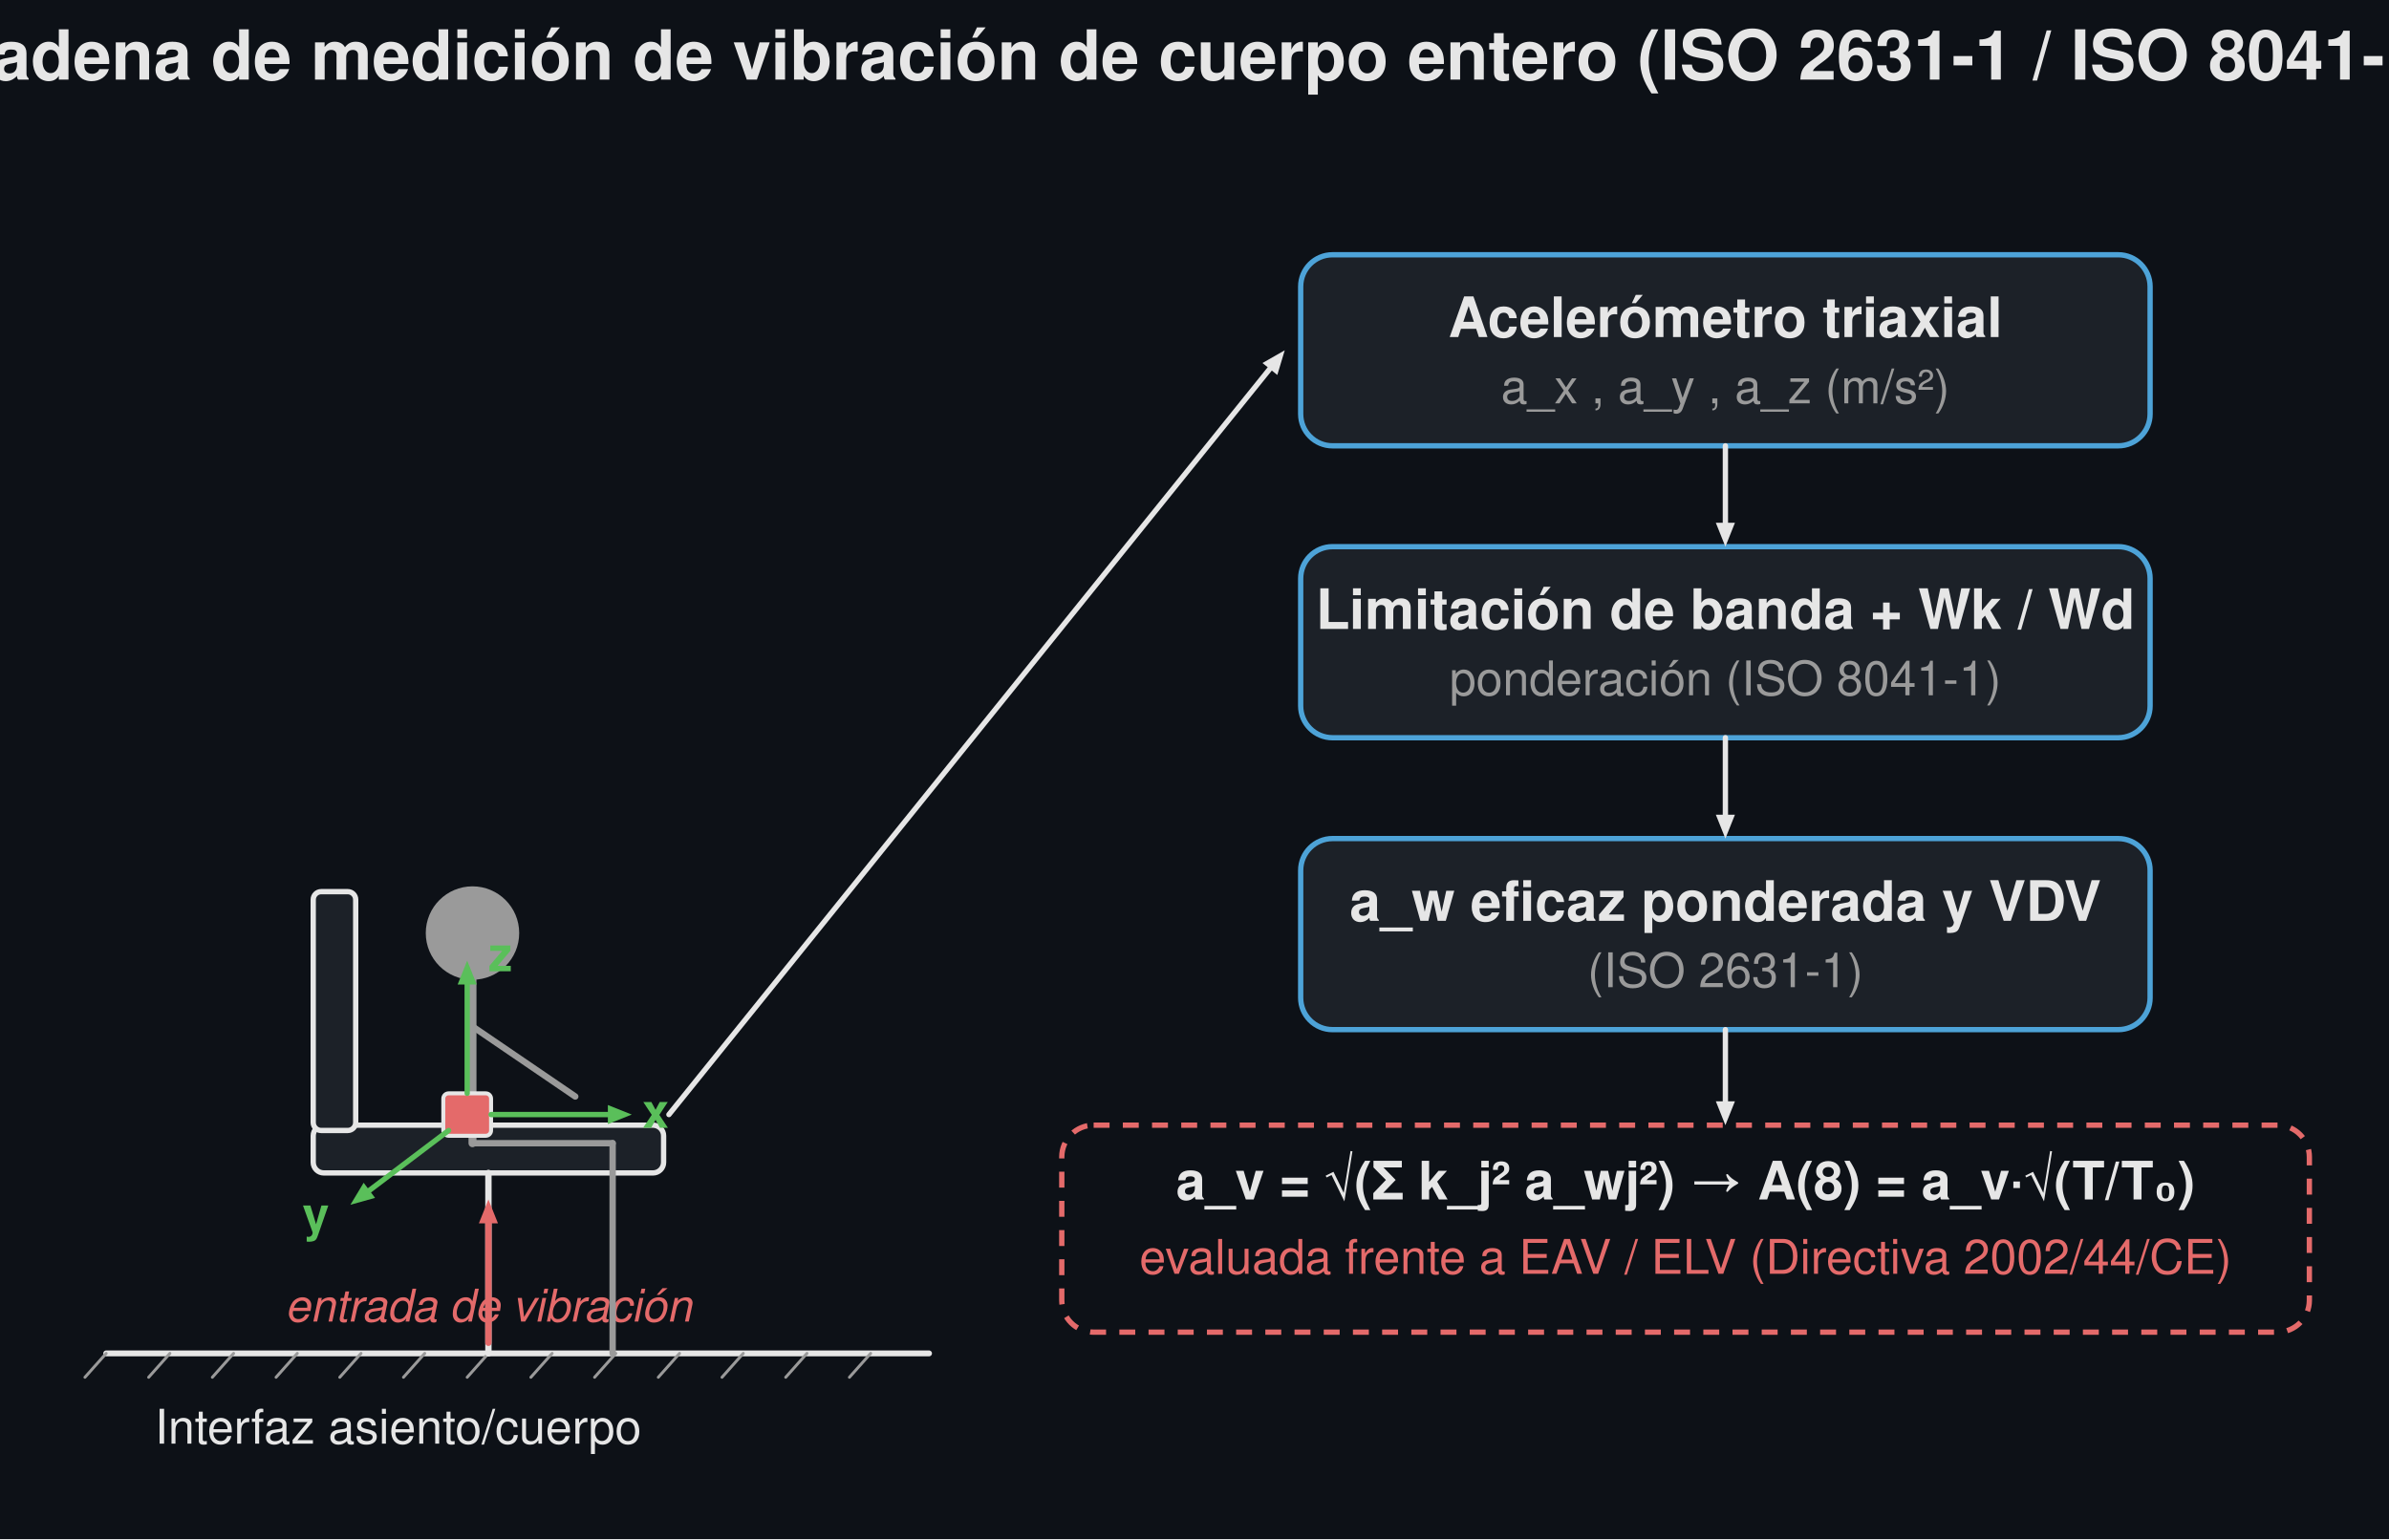
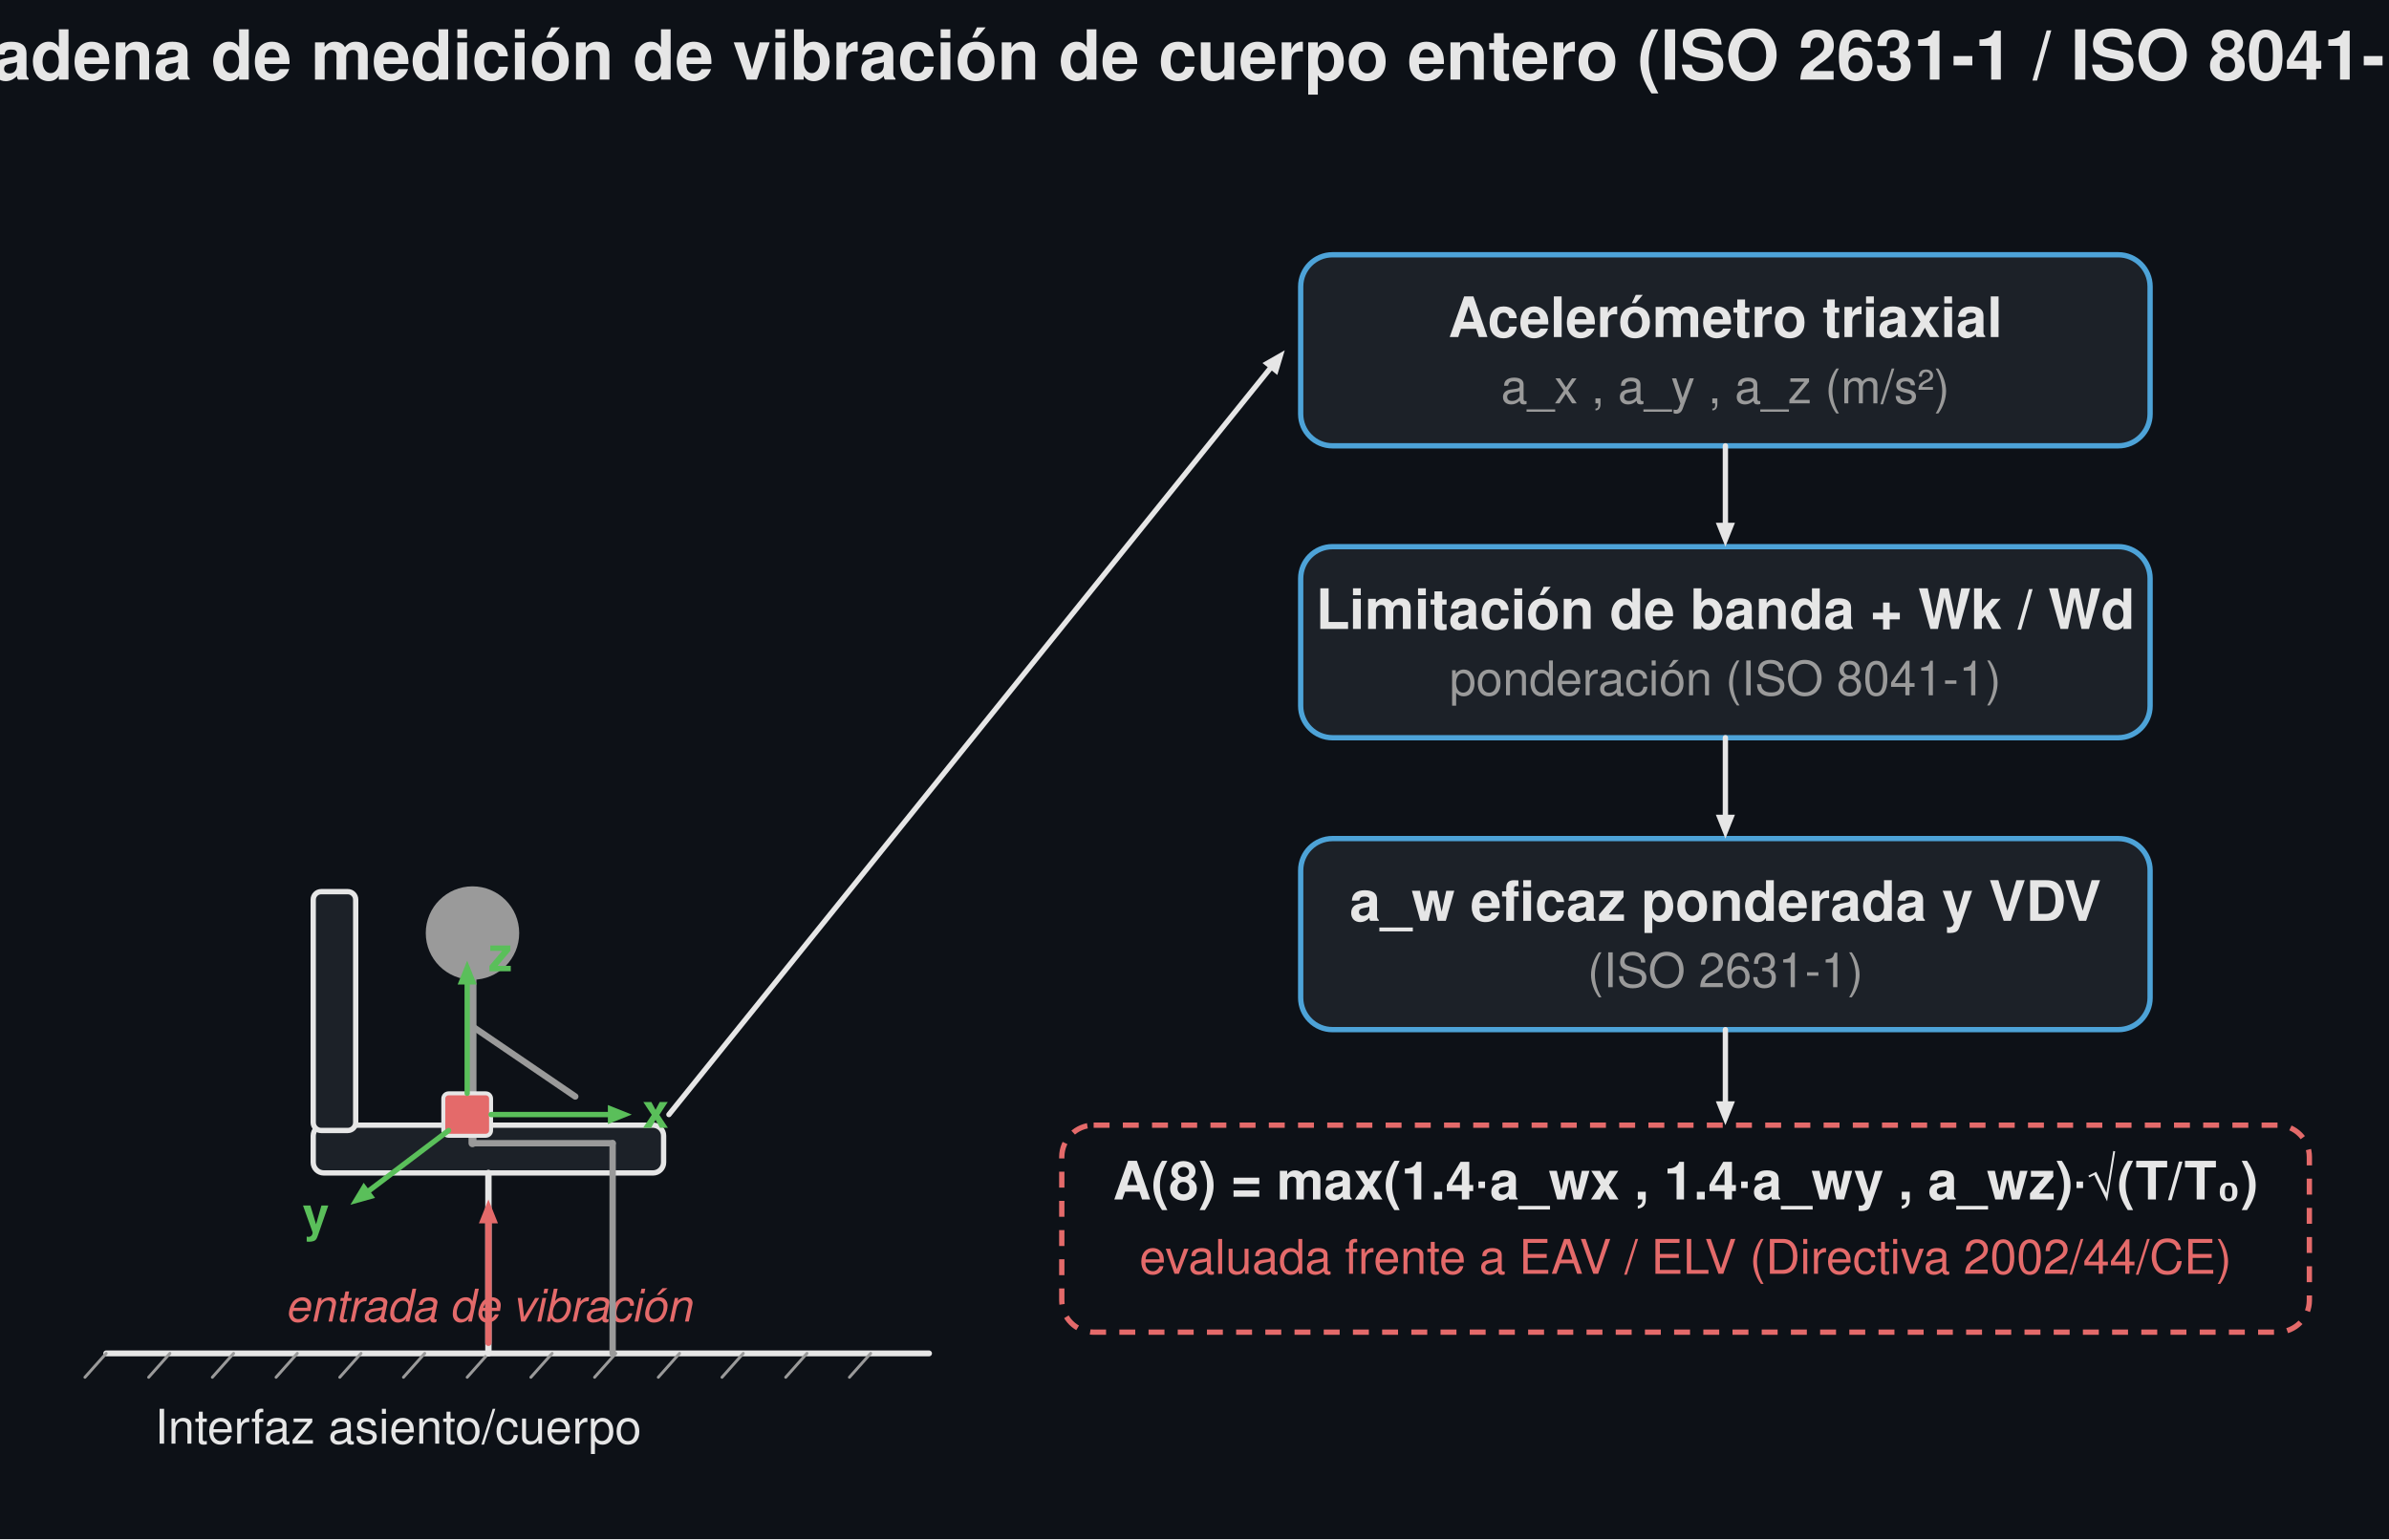
<svg xmlns="http://www.w3.org/2000/svg" width="900" height="580" viewBox="0 0 900 580">
  <rect width="900" height="580" fill="#0d1117" />
  <text x="450.0" y="30" font-family="Segoe UI, Helvetica, Arial, sans-serif" font-size="26" font-weight="600" fill="#e6e6e6" text-anchor="middle">Cadena de medición de vibración de cuerpo entero (ISO 2631-1 / ISO 8041-1)</text>
  <line x1="40" y1="510.0" x2="350" y2="510.0" stroke="#e6e6e6" stroke-width="2.2" stroke-linecap="round" />
  <line x1="40" y1="510.0" x2="32" y2="519.0" stroke="#9a9a9a" stroke-width="1.1" stroke-linecap="round" />
  <line x1="64" y1="510.0" x2="56" y2="519.0" stroke="#9a9a9a" stroke-width="1.1" stroke-linecap="round" />
  <line x1="88" y1="510.0" x2="80" y2="519.0" stroke="#9a9a9a" stroke-width="1.1" stroke-linecap="round" />
  <line x1="112" y1="510.0" x2="104" y2="519.0" stroke="#9a9a9a" stroke-width="1.1" stroke-linecap="round" />
  <line x1="136" y1="510.0" x2="128" y2="519.0" stroke="#9a9a9a" stroke-width="1.1" stroke-linecap="round" />
  <line x1="160" y1="510.0" x2="152" y2="519.0" stroke="#9a9a9a" stroke-width="1.1" stroke-linecap="round" />
  <line x1="184" y1="510.0" x2="176" y2="519.0" stroke="#9a9a9a" stroke-width="1.1" stroke-linecap="round" />
  <line x1="208" y1="510.0" x2="200" y2="519.0" stroke="#9a9a9a" stroke-width="1.1" stroke-linecap="round" />
  <line x1="232" y1="510.0" x2="224" y2="519.0" stroke="#9a9a9a" stroke-width="1.1" stroke-linecap="round" />
  <line x1="256" y1="510.0" x2="248" y2="519.0" stroke="#9a9a9a" stroke-width="1.1" stroke-linecap="round" />
  <line x1="280" y1="510.0" x2="272" y2="519.0" stroke="#9a9a9a" stroke-width="1.1" stroke-linecap="round" />
  <line x1="304" y1="510.0" x2="296" y2="519.0" stroke="#9a9a9a" stroke-width="1.1" stroke-linecap="round" />
  <line x1="328" y1="510.0" x2="320" y2="519.0" stroke="#9a9a9a" stroke-width="1.1" stroke-linecap="round" />
  <rect x="118" y="424" width="132" height="18" rx="4" fill="#1c2128" stroke="#e6e6e6" stroke-width="2" />
  <rect x="118" y="336" width="16" height="90" rx="3" fill="#1c2128" stroke="#e6e6e6" stroke-width="2" />
  <line x1="184" y1="442" x2="184" y2="510.0" stroke="#e6e6e6" stroke-width="2.4" stroke-linecap="round" />
  <line x1="184" y1="506.0" x2="184.0" y2="461.0" stroke="#e46a6a" stroke-width="2.4" stroke-linecap="round" />
  <path d="M 184.0 452.0 L 187.6 461.0 L 180.4 461.0 Z" fill="#e46a6a" stroke="none" stroke-width="1.5" stroke-linejoin="round" />
  <text x="184" y="498.0" font-family="Segoe UI, Helvetica, Arial, sans-serif" font-size="17" fill="#e46a6a" text-anchor="middle" font-style="italic">entrada de vibración</text>
  <circle cx="178" cy="351.6" r="17.6" fill="#9a9a9a" stroke="none" stroke-width="1.5" />
  <line x1="178" y1="369.2" x2="178" y2="430.8" stroke="#9a9a9a" stroke-width="3" stroke-linecap="round" />
  <line x1="178" y1="430.8" x2="230.8" y2="430.8" stroke="#9a9a9a" stroke-width="2.4" stroke-linecap="round" />
  <line x1="230.8" y1="430.8" x2="230.8" y2="510.0" stroke="#9a9a9a" stroke-width="2.4" stroke-linecap="round" />
  <line x1="178" y1="386.8" x2="216.72" y2="413.2" stroke="#9a9a9a" stroke-width="2.4" stroke-linecap="round" />
  <rect x="167.0" y="412.0" width="18" height="16" rx="2" fill="#e46a6a" stroke="#e6e6e6" stroke-width="1.5" />
  <line x1="176.0" y1="412.0" x2="176.0" y2="371.0" stroke="#5abf5a" stroke-width="2.0" stroke-linecap="round" />
  <path d="M 176.0 362.0 L 179.6 371.0 L 172.4 371.0 Z" fill="#5abf5a" stroke="none" stroke-width="1.5" stroke-linejoin="round" />
  <text x="184.0" y="366.0" font-family="Segoe UI, Helvetica, Arial, sans-serif" font-size="18" fill="#5abf5a" text-anchor="start" font-weight="600">z</text>
  <line x1="185.0" y1="420.0" x2="229.0" y2="420.0" stroke="#5abf5a" stroke-width="2.0" stroke-linecap="round" />
  <path d="M 238.0 420.0 L 229.0 423.6 L 229.0 416.4 Z" fill="#5abf5a" stroke="none" stroke-width="1.5" stroke-linejoin="round" />
  <text x="242.0" y="425.0" font-family="Segoe UI, Helvetica, Arial, sans-serif" font-size="18" fill="#5abf5a" text-anchor="start" font-weight="600">x</text>
  <line x1="169.0" y1="426.0" x2="139.177" y2="448.569" stroke="#5abf5a" stroke-width="2.0" stroke-linecap="round" />
  <path d="M 132.0 454.0 L 137.0 445.7 L 141.3 451.4 Z" fill="#5abf5a" stroke="none" stroke-width="1.5" stroke-linejoin="round" />
  <text x="124.0" y="464.0" font-family="Segoe UI, Helvetica, Arial, sans-serif" font-size="18" fill="#5abf5a" text-anchor="end" font-weight="600">y</text>
  <text x="150" y="544.0" font-family="Segoe UI, Helvetica, Arial, sans-serif" font-size="18" fill="#e6e6e6" text-anchor="middle">Interfaz asiento/cuerpo</text>
  <rect x="490.0" y="96.0" width="320.0" height="72.0" rx="12" fill="#1c2128" stroke="#4da3d8" stroke-width="2" />
  <text x="650.0" y="127.0" font-family="Segoe UI, Helvetica, Arial, sans-serif" font-size="21" fill="#e6e6e6" text-anchor="middle" font-weight="600">Acelerómetro triaxial</text>
  <text x="650.0" y="152.0" font-family="Segoe UI, Helvetica, Arial, sans-serif" font-size="18" fill="#9a9a9a" text-anchor="middle">a_x , a_y , a_z  (m/s²)</text>
  <rect x="490.0" y="206.0" width="320.0" height="72.0" rx="12" fill="#1c2128" stroke="#4da3d8" stroke-width="2" />
  <text x="650.0" y="237.0" font-family="Segoe UI, Helvetica, Arial, sans-serif" font-size="21" fill="#e6e6e6" text-anchor="middle" font-weight="600">Limitación de banda + Wk / Wd</text>
  <text x="650.0" y="262.0" font-family="Segoe UI, Helvetica, Arial, sans-serif" font-size="18" fill="#9a9a9a" text-anchor="middle">ponderación (ISO 8041-1)</text>
  <rect x="490.0" y="316.0" width="320.0" height="72.0" rx="12" fill="#1c2128" stroke="#4da3d8" stroke-width="2" />
  <text x="650.0" y="347.0" font-family="Segoe UI, Helvetica, Arial, sans-serif" font-size="21" fill="#e6e6e6" text-anchor="middle" font-weight="600">a_w eficaz ponderada  y  VDV</text>
  <text x="650.0" y="372.0" font-family="Segoe UI, Helvetica, Arial, sans-serif" font-size="18" fill="#9a9a9a" text-anchor="middle">(ISO 2631-1)</text>
  <line x1="650.0" y1="168" x2="650.0" y2="197.0" stroke="#e6e6e6" stroke-width="2.0" stroke-linecap="round" />
  <path d="M 650.0 206.0 L 646.4 197.0 L 653.6 197.0 Z" fill="#e6e6e6" stroke="none" stroke-width="1.5" stroke-linejoin="round" />
  <line x1="650.0" y1="278" x2="650.0" y2="307.0" stroke="#e6e6e6" stroke-width="2.0" stroke-linecap="round" />
  <path d="M 650.0 316.0 L 646.4 307.0 L 653.6 307.0 Z" fill="#e6e6e6" stroke="none" stroke-width="1.5" stroke-linejoin="round" />
  <line x1="252" y1="420.0" x2="478.354" y2="139.009" stroke="#e6e6e6" stroke-width="2.0" stroke-linecap="round" />
  <path d="M 484.0 132.0 L 481.2 141.3 L 475.6 136.8 Z" fill="#e6e6e6" stroke="none" stroke-width="1.5" stroke-linejoin="round" />
  <line x1="650.0" y1="388" x2="650.0" y2="415.0" stroke="#e6e6e6" stroke-width="2.0" stroke-linecap="round" />
  <path d="M 650.0 424.0 L 646.4 415.0 L 653.6 415.0 Z" fill="#e6e6e6" stroke="none" stroke-width="1.5" stroke-linejoin="round" />
  <rect x="400" y="424" width="470" height="78" rx="12" fill="none" stroke="#e46a6a" stroke-width="2" stroke-dasharray="6,5" />
-   <text x="635" y="452" font-family="Segoe UI, Helvetica, Arial, sans-serif" font-size="20" fill="#e6e6e6" text-anchor="middle" font-weight="600">a_v = √(Σ k_j² a_wj²)   →   A(8) = a_v·√(T/T₀)</text>
+   <text x="635" y="452" font-family="Segoe UI, Helvetica, Arial, sans-serif" font-size="20" fill="#e6e6e6" text-anchor="middle" font-weight="600">A(8) = max(1.4·a_wx , 1.4·a_wy , a_wz)·√(T/T₀)</text>
  <text x="635" y="480" font-family="Segoe UI, Helvetica, Arial, sans-serif" font-size="18" fill="#e46a6a" text-anchor="middle">evaluada frente a EAV / ELV (Directiva 2002/44/CE)</text>
</svg>
